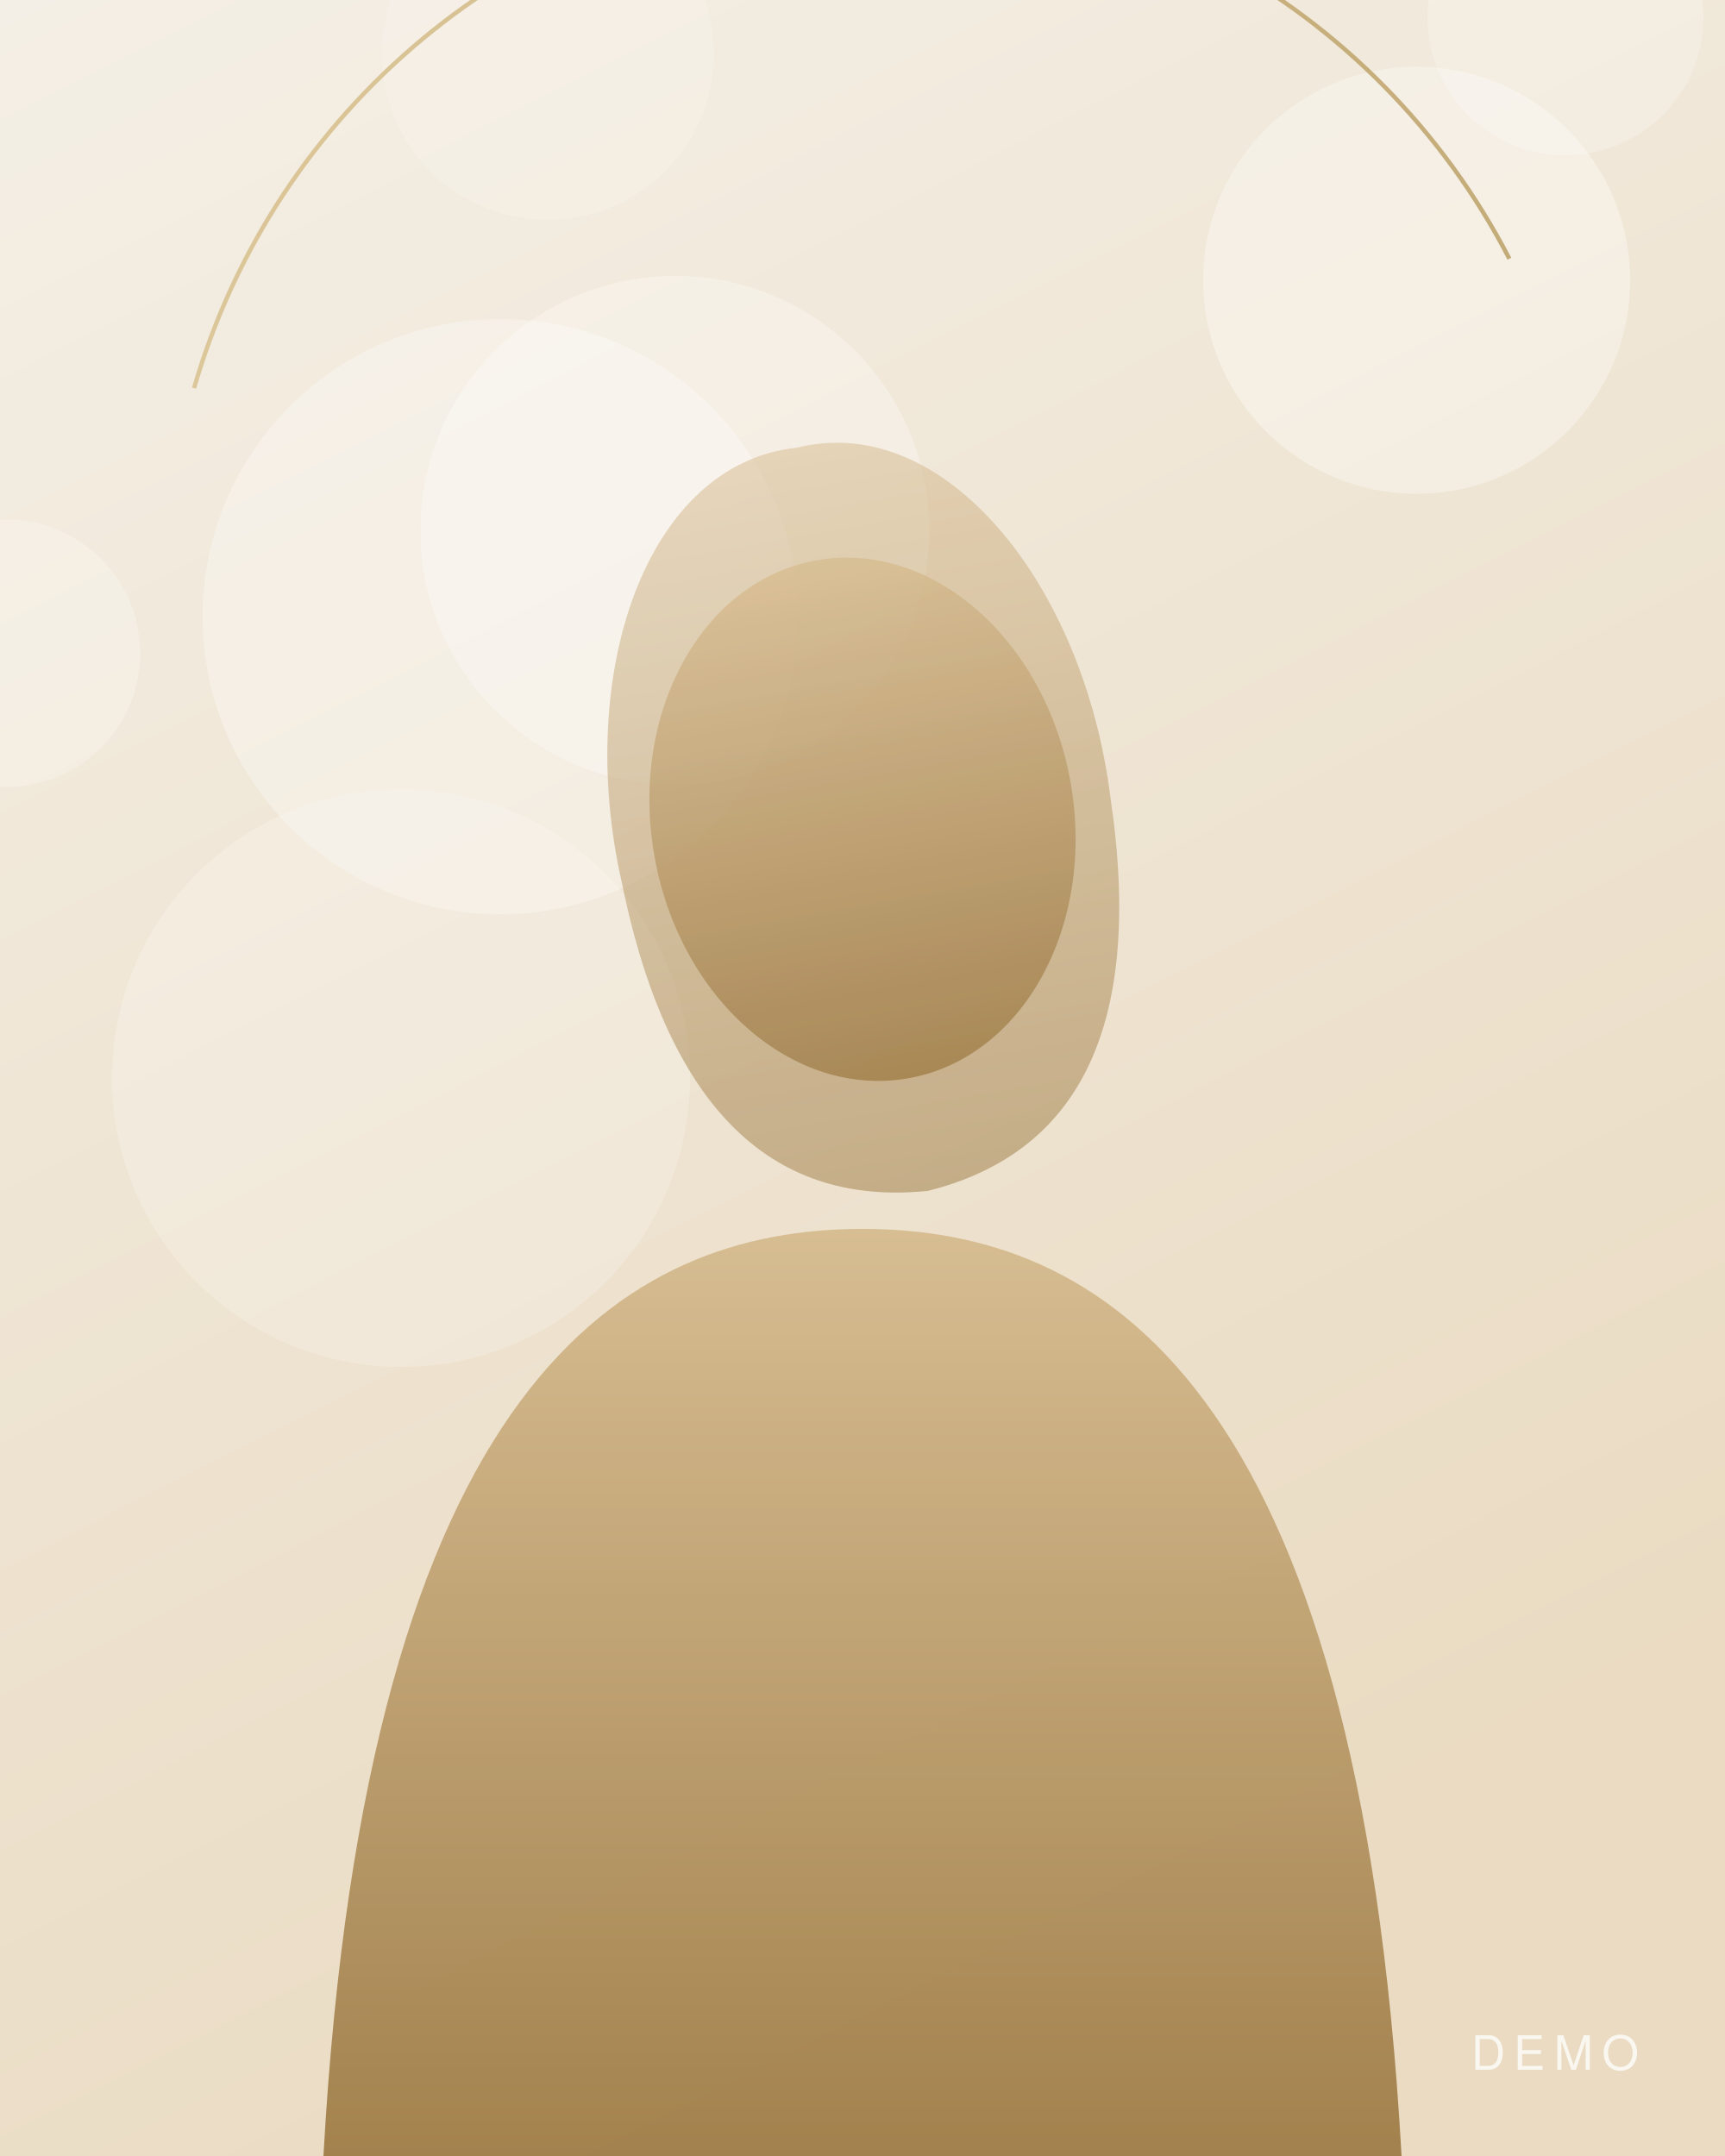
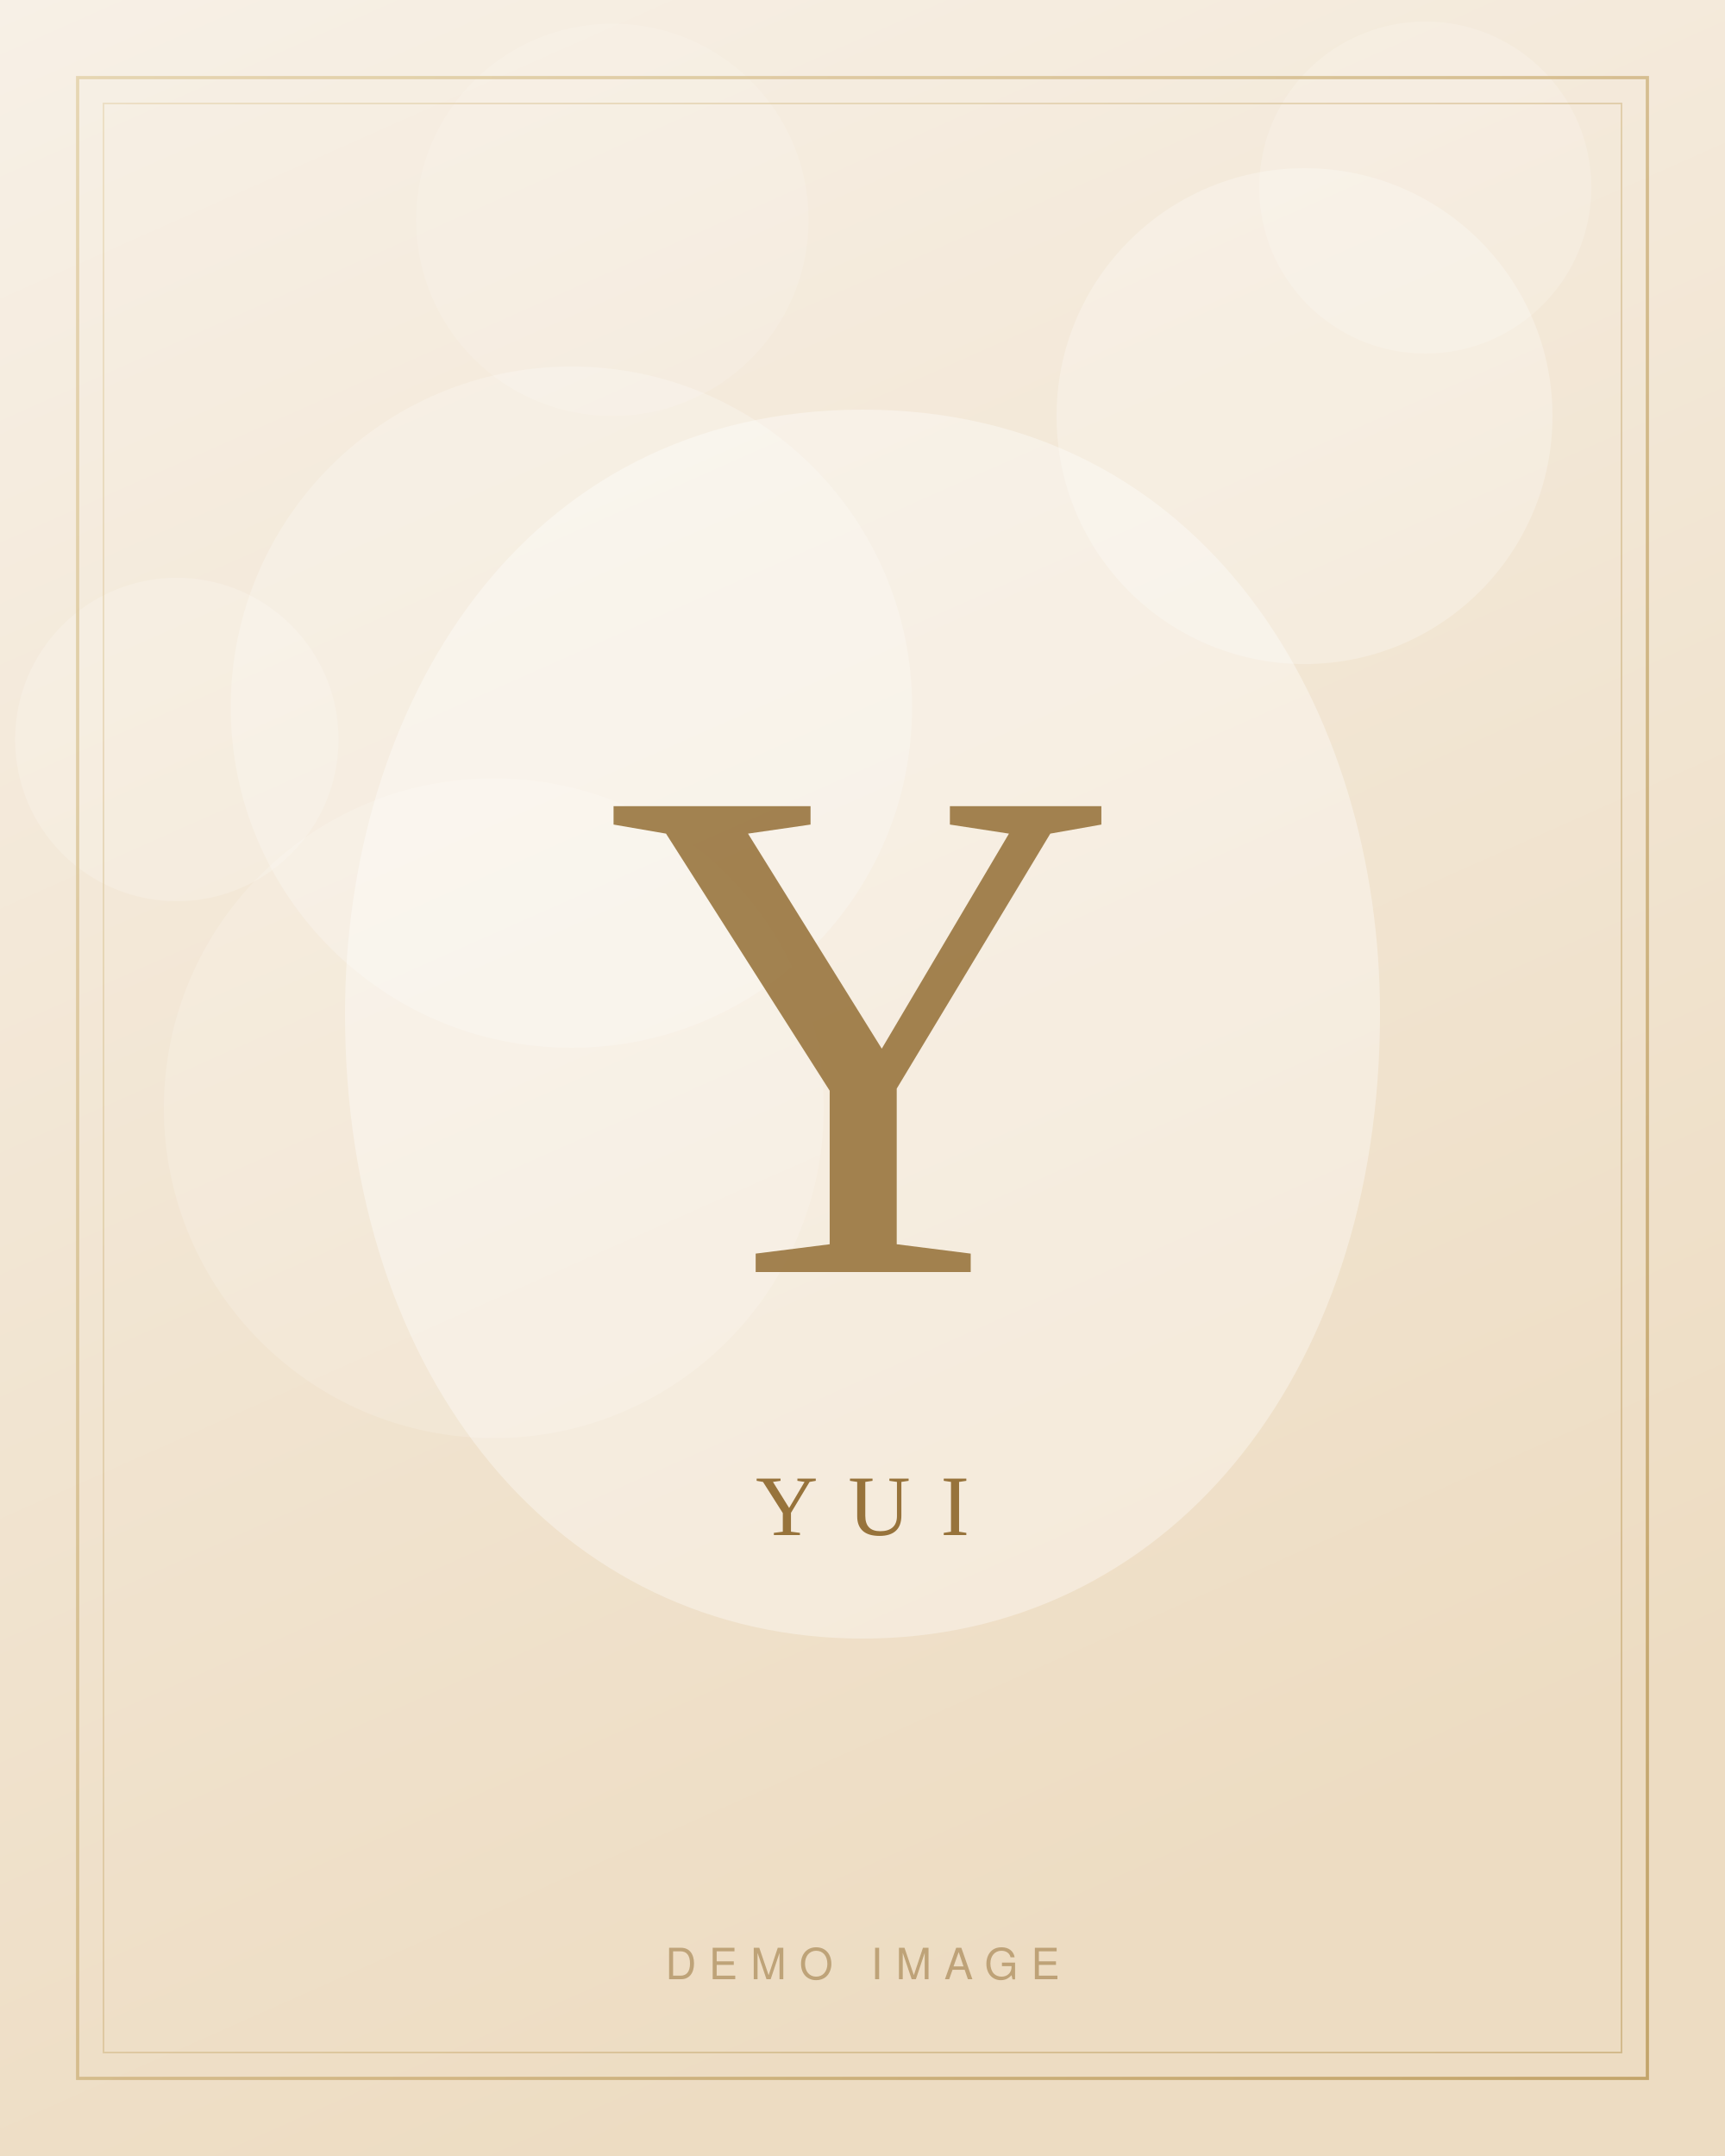
<svg xmlns="http://www.w3.org/2000/svg" viewBox="0 0 800 1000" width="800" height="1000">
  <defs>
-     <linearGradient id="bg" x1="0" y1="0" x2="0.4" y2="1">
-       <stop offset="0" stop-color="#F4EFE6" />
-       <stop offset="1" stop-color="#EADBC2" />
+     <linearGradient id="bg" x1="0" y1="0" x2="0.35" y2="1">
+       <stop offset="0" stop-color="#F7F0E6" />
+       <stop offset="1" stop-color="#EDDCC2" />
    </linearGradient>
-     <linearGradient id="fig" x1="0" y1="0" x2="0" y2="1">
-       <stop offset="0" stop-color="#D5B98C" />
-       <stop offset="1" stop-color="#9B7841" />
-     </linearGradient>
-     <linearGradient id="gold" x1="0" y1="0" x2="1" y2="0">
-       <stop offset="0" stop-color="#D7BE88" />
-       <stop offset="1" stop-color="#B89B5E" />
+     <linearGradient id="gold" x1="0" y1="0" x2="1" y2="1">
+       <stop offset="0" stop-color="#E2CFA6" />
+       <stop offset="1" stop-color="#B99755" />
    </linearGradient>
  </defs>
  <rect width="800" height="1000" fill="url(#bg)" />
-   <circle cx="3" cy="303" r="62" fill="#FFFFFF" opacity="0.22" />
-   <circle cx="254" cy="25" r="77" fill="#FFFFFF" opacity="0.14" />
-   <circle cx="232" cy="286" r="138" fill="#FFFFFF" opacity="0.29" />
-   <circle cx="657" cy="130" r="99" fill="#FFFFFF" opacity="0.32" />
-   <circle cx="186" cy="500" r="134" fill="#FFFFFF" opacity="0.19" />
-   <circle cx="726" cy="8" r="64" fill="#FFFFFF" opacity="0.21" />
-   <circle cx="313" cy="246" r="118" fill="#FFFFFF" opacity="0.28" />
-   <g transform="rotate(-10.0 400 380)" opacity="0.92">
-     <path d="M400 205 C 470 200, 520 290, 515 390 C 512 500, 470 550, 400 555 C 330 550, 288 500, 285 390 C 280 290, 330 200, 400 205 Z" fill="url(#fig)" opacity="0.55" />
-     <ellipse cx="400" cy="380" rx="98" ry="122" fill="url(#fig)" opacity="0.85" />
-   </g>
-   <path d="M150 1000 C 170 640, 290 570, 400 570 C 510 570, 630 640, 650 1000 Z" fill="url(#fig)" opacity="0.9" />
-   <path d="M90 180 A 330 330 0 0 1 700 120" stroke="url(#gold)" stroke-width="2" fill="none" opacity="0.8" />
-   <text x="760" y="960" text-anchor="end" font-family="Helvetica, Arial, sans-serif" font-size="22" letter-spacing="4" fill="#FFFFFF" opacity="0.75">DEMO</text>
+   <circle cx="82" cy="343" r="75" fill="#FFFFFF" opacity="0.17" />
+   <circle cx="284" cy="102" r="91" fill="#FFFFFF" opacity="0.11" />
+   <circle cx="265" cy="328" r="158" fill="#FFFFFF" opacity="0.22" />
+   <circle cx="605" cy="193" r="115" fill="#FFFFFF" opacity="0.24" />
+   <circle cx="229" cy="514" r="153" fill="#FFFFFF" opacity="0.15" />
+   <circle cx="661" cy="87" r="77" fill="#FFFFFF" opacity="0.16" />
+   <rect x="36" y="36" width="728" height="928" fill="none" stroke="url(#gold)" stroke-width="1.5" opacity="0.8" />
+   <rect x="48" y="48" width="704" height="904" fill="none" stroke="url(#gold)" stroke-width="0.8" opacity="0.5" />
+   <path d="M400 190 C 560 190 640 330 640 470 C 640 640 540 760 400 760 C 260 760 160 640 160 470 C 160 330 240 190 400 190 Z" fill="#FFFFFF" opacity="0.35" />
+   <text x="400" y="590" text-anchor="middle" font-family="Cormorant Garamond, 'Times New Roman', Georgia, serif" font-size="330" fill="#97733B" opacity="0.88">Y</text>
+   <line x1="320" y1="660" x2="480" y2="660" stroke="url(#gold)" stroke-width="2" />
+   <text x="400" y="712" text-anchor="middle" font-family="Cormorant Garamond, 'Times New Roman', Georgia, serif" font-size="40" letter-spacing="14" fill="#97733B">YUI</text>
+   <text x="400" y="918" text-anchor="middle" font-family="Helvetica, Arial, sans-serif" font-size="20" letter-spacing="6" fill="#97733B" opacity="0.55">DEMO IMAGE</text>
</svg>
